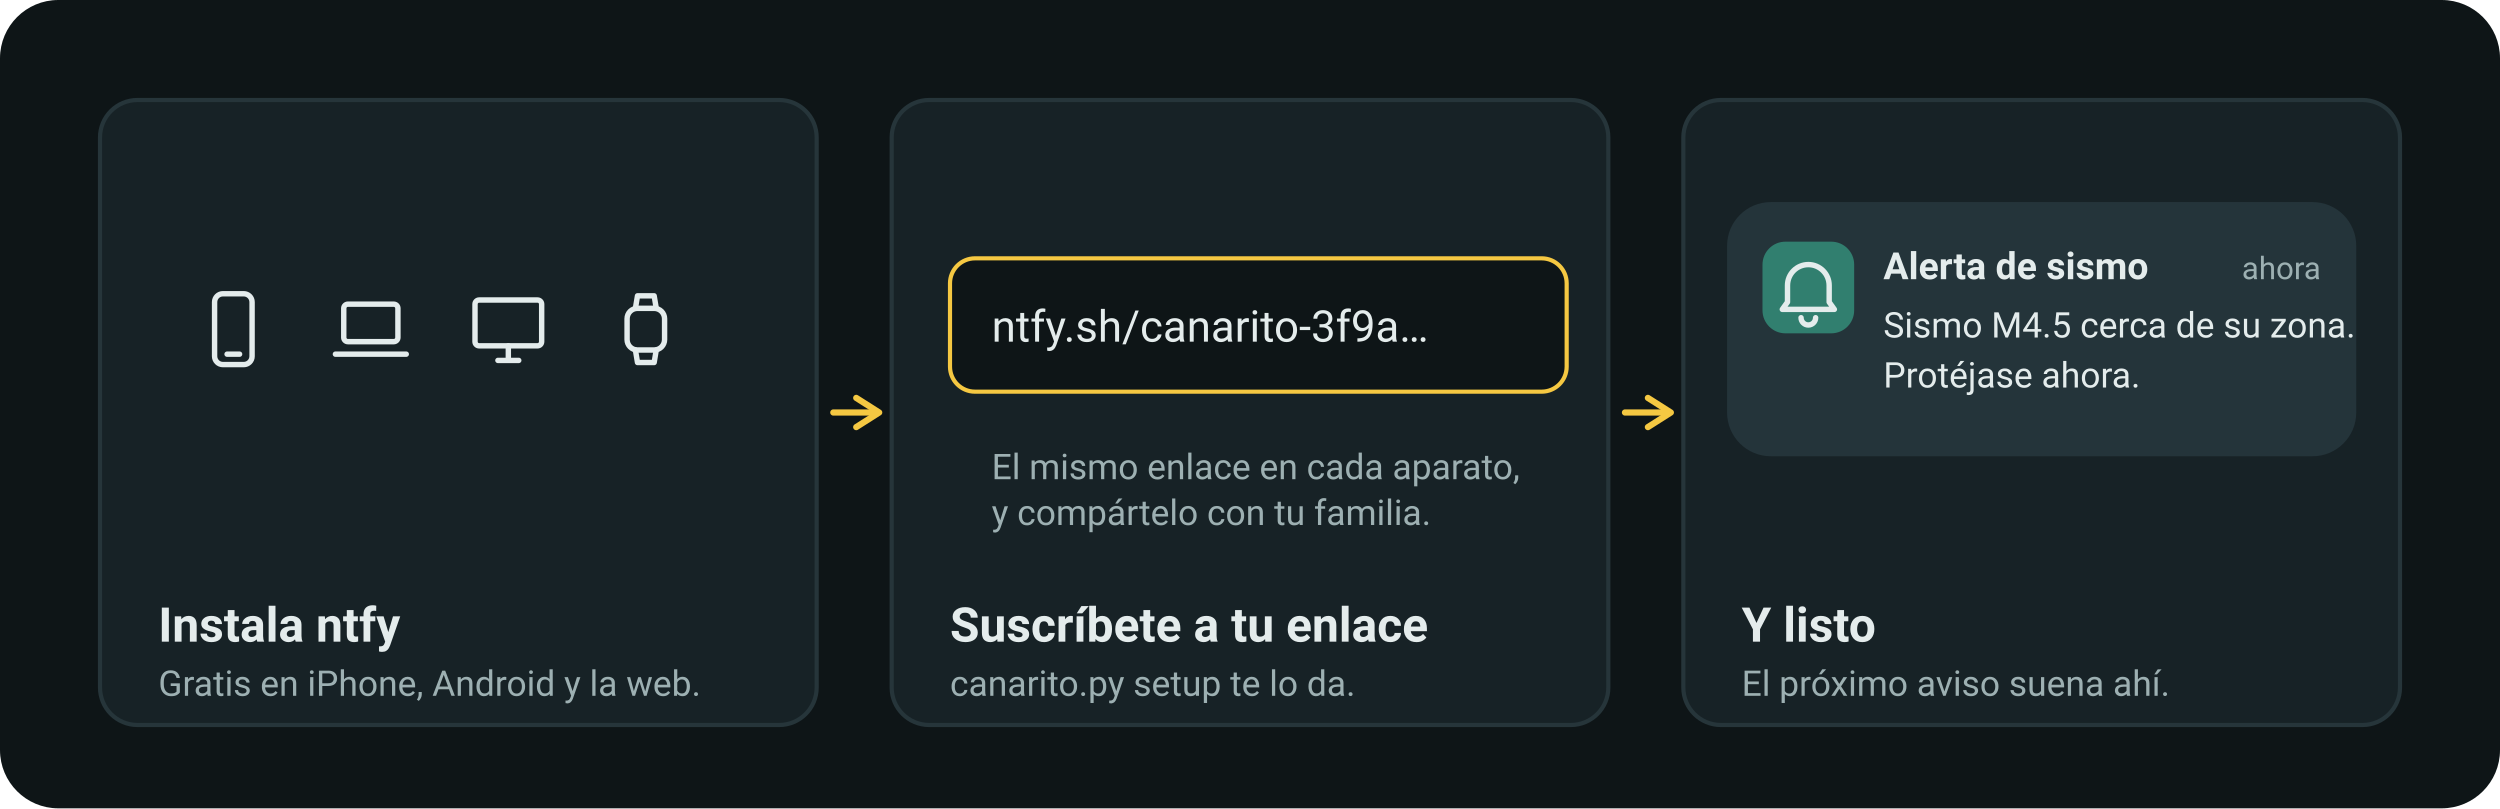
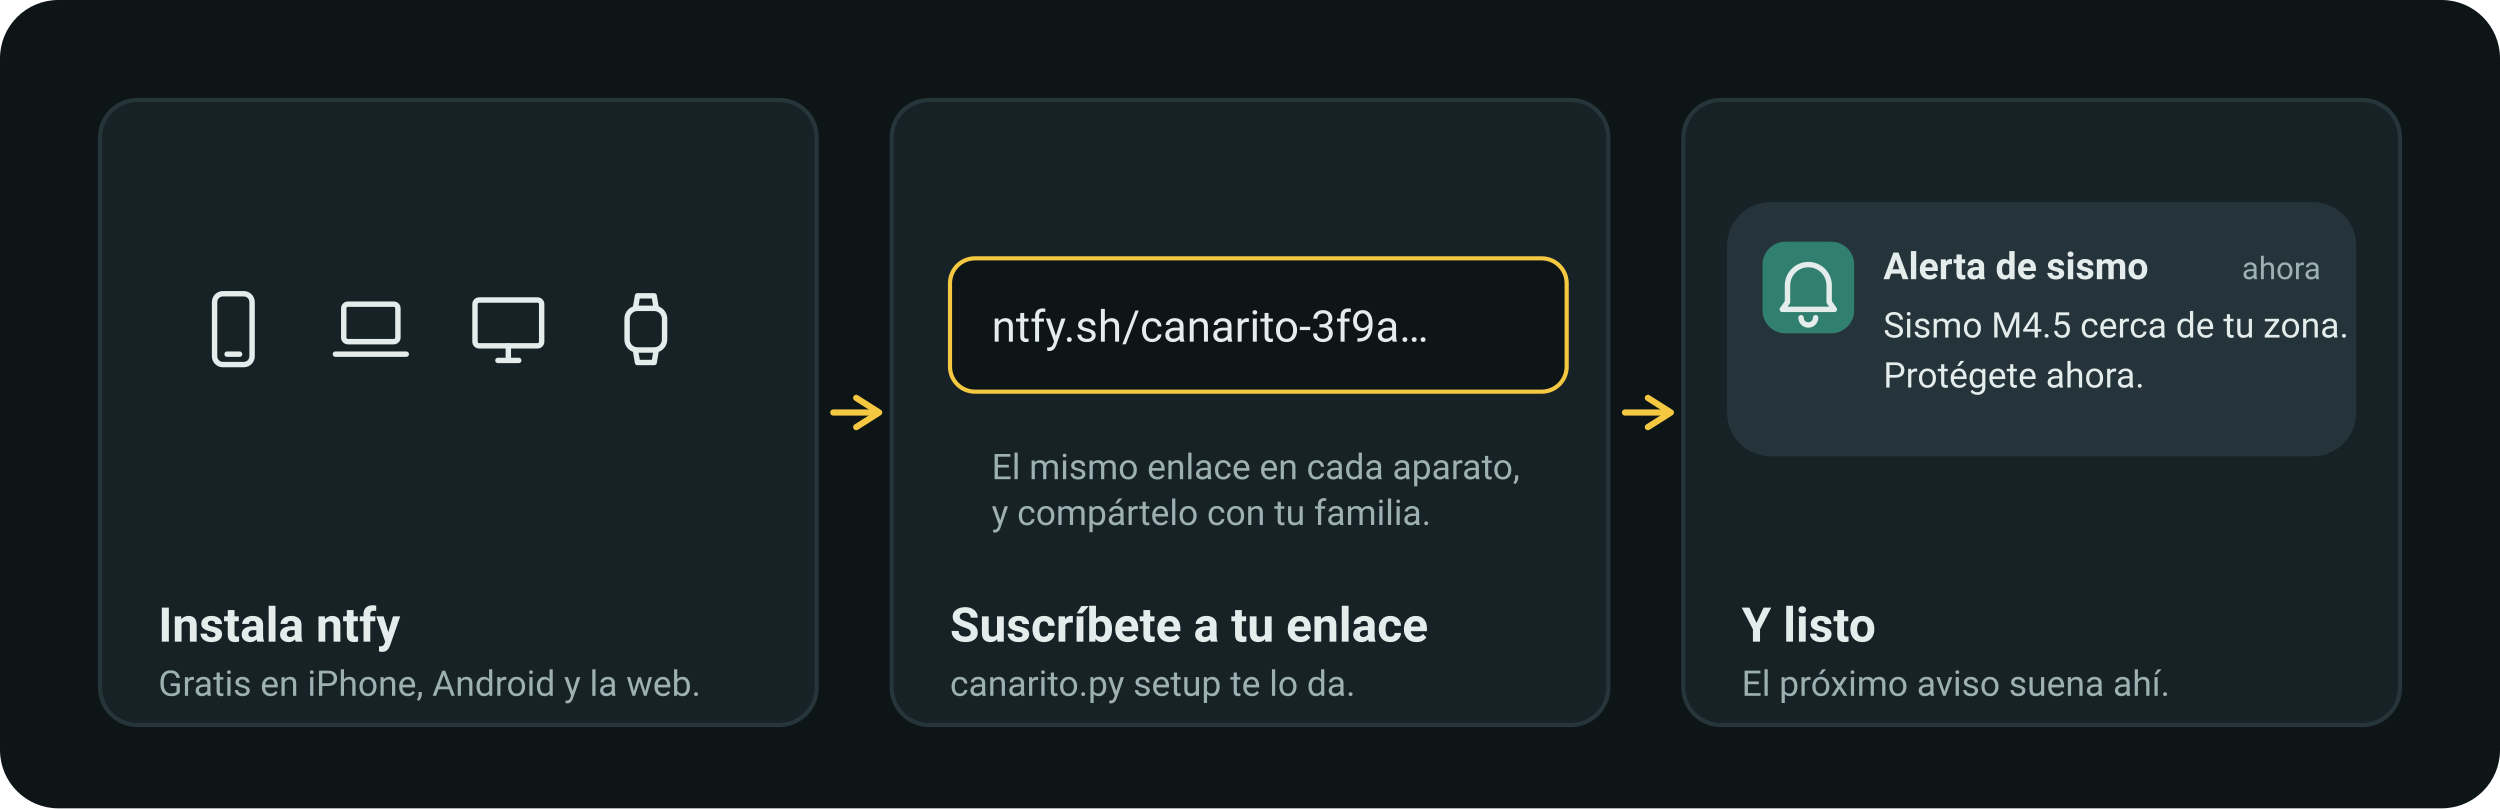
<svg xmlns="http://www.w3.org/2000/svg" viewBox="0 0 1200 388" width="1200" height="388" role="img" aria-label="Instala ntfy, suscríbete a tu enlace y el próximo aviso llega a ese aparato">
  <rect width="1200" height="388" rx="28" fill="#0E1517" />
  <g transform="translate(0 -52)">
    <rect x="48" y="100" width="344" height="300" rx="18" fill="#172226" stroke="#26353A" stroke-width="2" />
    <text x="76" y="360" font-family="-apple-system, BlinkMacSystemFont, 'Segoe UI', Roboto, Helvetica, Arial, sans-serif" font-size="23" font-weight="700" fill="#E4ECEC" text-anchor="start">Instala ntfy</text>
    <text x="76" y="386" font-family="-apple-system, BlinkMacSystemFont, 'Segoe UI', Roboto, Helvetica, Arial, sans-serif" font-size="17" font-weight="400" fill="#9DB0B2" text-anchor="start">Gratis en iPhone, Android y la web.</text>
    <polyline points="400,250 420,250" fill="none" stroke="#F5C842" stroke-width="3" stroke-linecap="round" stroke-linejoin="round" />
    <path d="M411 243 L422 250 L411 257" fill="none" stroke="#F5C842" stroke-width="3" stroke-linecap="round" stroke-linejoin="round" />
    <rect x="428" y="100" width="344" height="300" rx="18" fill="#172226" stroke="#26353A" stroke-width="2" />
    <text x="456" y="360" font-family="-apple-system, BlinkMacSystemFont, 'Segoe UI', Roboto, Helvetica, Arial, sans-serif" font-size="23" font-weight="700" fill="#E4ECEC" text-anchor="start">Suscríbete a tu enlace</text>
    <text x="456" y="386" font-family="-apple-system, BlinkMacSystemFont, 'Segoe UI', Roboto, Helvetica, Arial, sans-serif" font-size="17" font-weight="400" fill="#9DB0B2" text-anchor="start">canarito.py setup te lo da.</text>
    <polyline points="780,250 800,250" fill="none" stroke="#F5C842" stroke-width="3" stroke-linecap="round" stroke-linejoin="round" />
    <path d="M791 243 L802 250 L791 257" fill="none" stroke="#F5C842" stroke-width="3" stroke-linecap="round" stroke-linejoin="round" />
    <rect x="808" y="100" width="344" height="300" rx="18" fill="#172226" stroke="#26353A" stroke-width="2" />
    <text x="836" y="360" font-family="-apple-system, BlinkMacSystemFont, 'Segoe UI', Roboto, Helvetica, Arial, sans-serif" font-size="23" font-weight="700" fill="#E4ECEC" text-anchor="start">Y listo</text>
    <text x="836" y="386" font-family="-apple-system, BlinkMacSystemFont, 'Segoe UI', Roboto, Helvetica, Arial, sans-serif" font-size="17" font-weight="400" fill="#9DB0B2" text-anchor="start">El próximo aviso suena ahí.</text>
    <g transform="translate(92 190) scale(1)" fill="none" stroke="#E4ECEC" stroke-width="2.6" stroke-linecap="round" stroke-linejoin="round">
      <rect x="11" y="3" width="18" height="34" rx="4" />
      <path d="M17 32h6" />
    </g>
    <g transform="translate(158 190) scale(1)" fill="none" stroke="#E4ECEC" stroke-width="2.6" stroke-linecap="round" stroke-linejoin="round">
      <rect x="7" y="8" width="26" height="18" rx="2" />
      <path d="M3 32h34" />
    </g>
    <g transform="translate(224 190) scale(1)" fill="none" stroke="#E4ECEC" stroke-width="2.6" stroke-linecap="round" stroke-linejoin="round">
      <rect x="4" y="6" width="32" height="22" rx="2" />
      <path d="M15 35h10M20 28v7" />
    </g>
    <g transform="translate(290 190) scale(1)" fill="none" stroke="#E4ECEC" stroke-width="2.6" stroke-linecap="round" stroke-linejoin="round">
      <rect x="11" y="10" width="18" height="20" rx="5" />
      <path d="M15 10l1-6h8l1 6M15 30l1 6h8l1-6" />
    </g>
    <rect x="456" y="176" width="296" height="64" rx="12" fill="#0E1517" stroke="#F5C842" stroke-width="2" />
    <text x="476" y="216" font-family="-apple-system, BlinkMacSystemFont, 'Segoe UI', Roboto, Helvetica, Arial, sans-serif" font-size="21" font-weight="400" fill="#E4ECEC" text-anchor="start">ntfy.sh/canarito-3f9a…</text>
    <text x="476" y="282" font-family="-apple-system, BlinkMacSystemFont, 'Segoe UI', Roboto, Helvetica, Arial, sans-serif" font-size="17" font-weight="400" fill="#9DB0B2" text-anchor="start">El mismo enlace en cada aparato,</text>
    <text x="476" y="304" font-family="-apple-system, BlinkMacSystemFont, 'Segoe UI', Roboto, Helvetica, Arial, sans-serif" font-size="17" font-weight="400" fill="#9DB0B2" text-anchor="start">y compártelo con tu familia.</text>
    <rect x="830" y="150" width="300" height="120" rx="20" fill="#24343A" stroke="#24343A" stroke-width="2" />
    <rect x="846" y="168" width="44" height="44" rx="11" fill="#317F6F" />
    <g transform="translate(848 170) scale(1)" fill="none" stroke="#E4ECEC" stroke-width="2.6" stroke-linecap="round" stroke-linejoin="round">
      <path d="M10 27V19a10 10 0 0 1 20 0v8l2.5 3.5h-25zM16.5 34.5a3.5 3.5 0 0 0 7 0" />
    </g>
    <text x="904" y="186" font-family="-apple-system, BlinkMacSystemFont, 'Segoe UI', Roboto, Helvetica, Arial, sans-serif" font-size="18" font-weight="700" fill="#E4ECEC" text-anchor="start">Alerta de sismo</text>
    <text x="1114" y="186" font-family="-apple-system, BlinkMacSystemFont, 'Segoe UI', Roboto, Helvetica, Arial, sans-serif" font-size="15" font-weight="400" fill="#9DB0B2" text-anchor="end">ahora</text>
-     <text x="904" y="214" font-family="-apple-system, BlinkMacSystemFont, 'Segoe UI', Roboto, Helvetica, Arial, sans-serif" font-size="17" font-weight="400" fill="#E4ECEC" text-anchor="start">Sismo M4.5 cerca de su zona.</text>
-     <text x="904" y="238" font-family="-apple-system, BlinkMacSystemFont, 'Segoe UI', Roboto, Helvetica, Arial, sans-serif" font-size="17" font-weight="400" fill="#E4ECEC" text-anchor="start">Protéjase ahora.</text>
+     <text x="904" y="214" font-family="-apple-system, BlinkMacSystemFont, 'Segoe UI', Roboto, Helvetica, Arial, sans-serif" font-size="17" font-weight="400" fill="#E4ECEC" text-anchor="start">Sismo M4.5 cerca de tu zona.</text>
+     <text x="904" y="238" font-family="-apple-system, BlinkMacSystemFont, 'Segoe UI', Roboto, Helvetica, Arial, sans-serif" font-size="17" font-weight="400" fill="#E4ECEC" text-anchor="start">Protégete ahora.</text>
  </g>
</svg>
